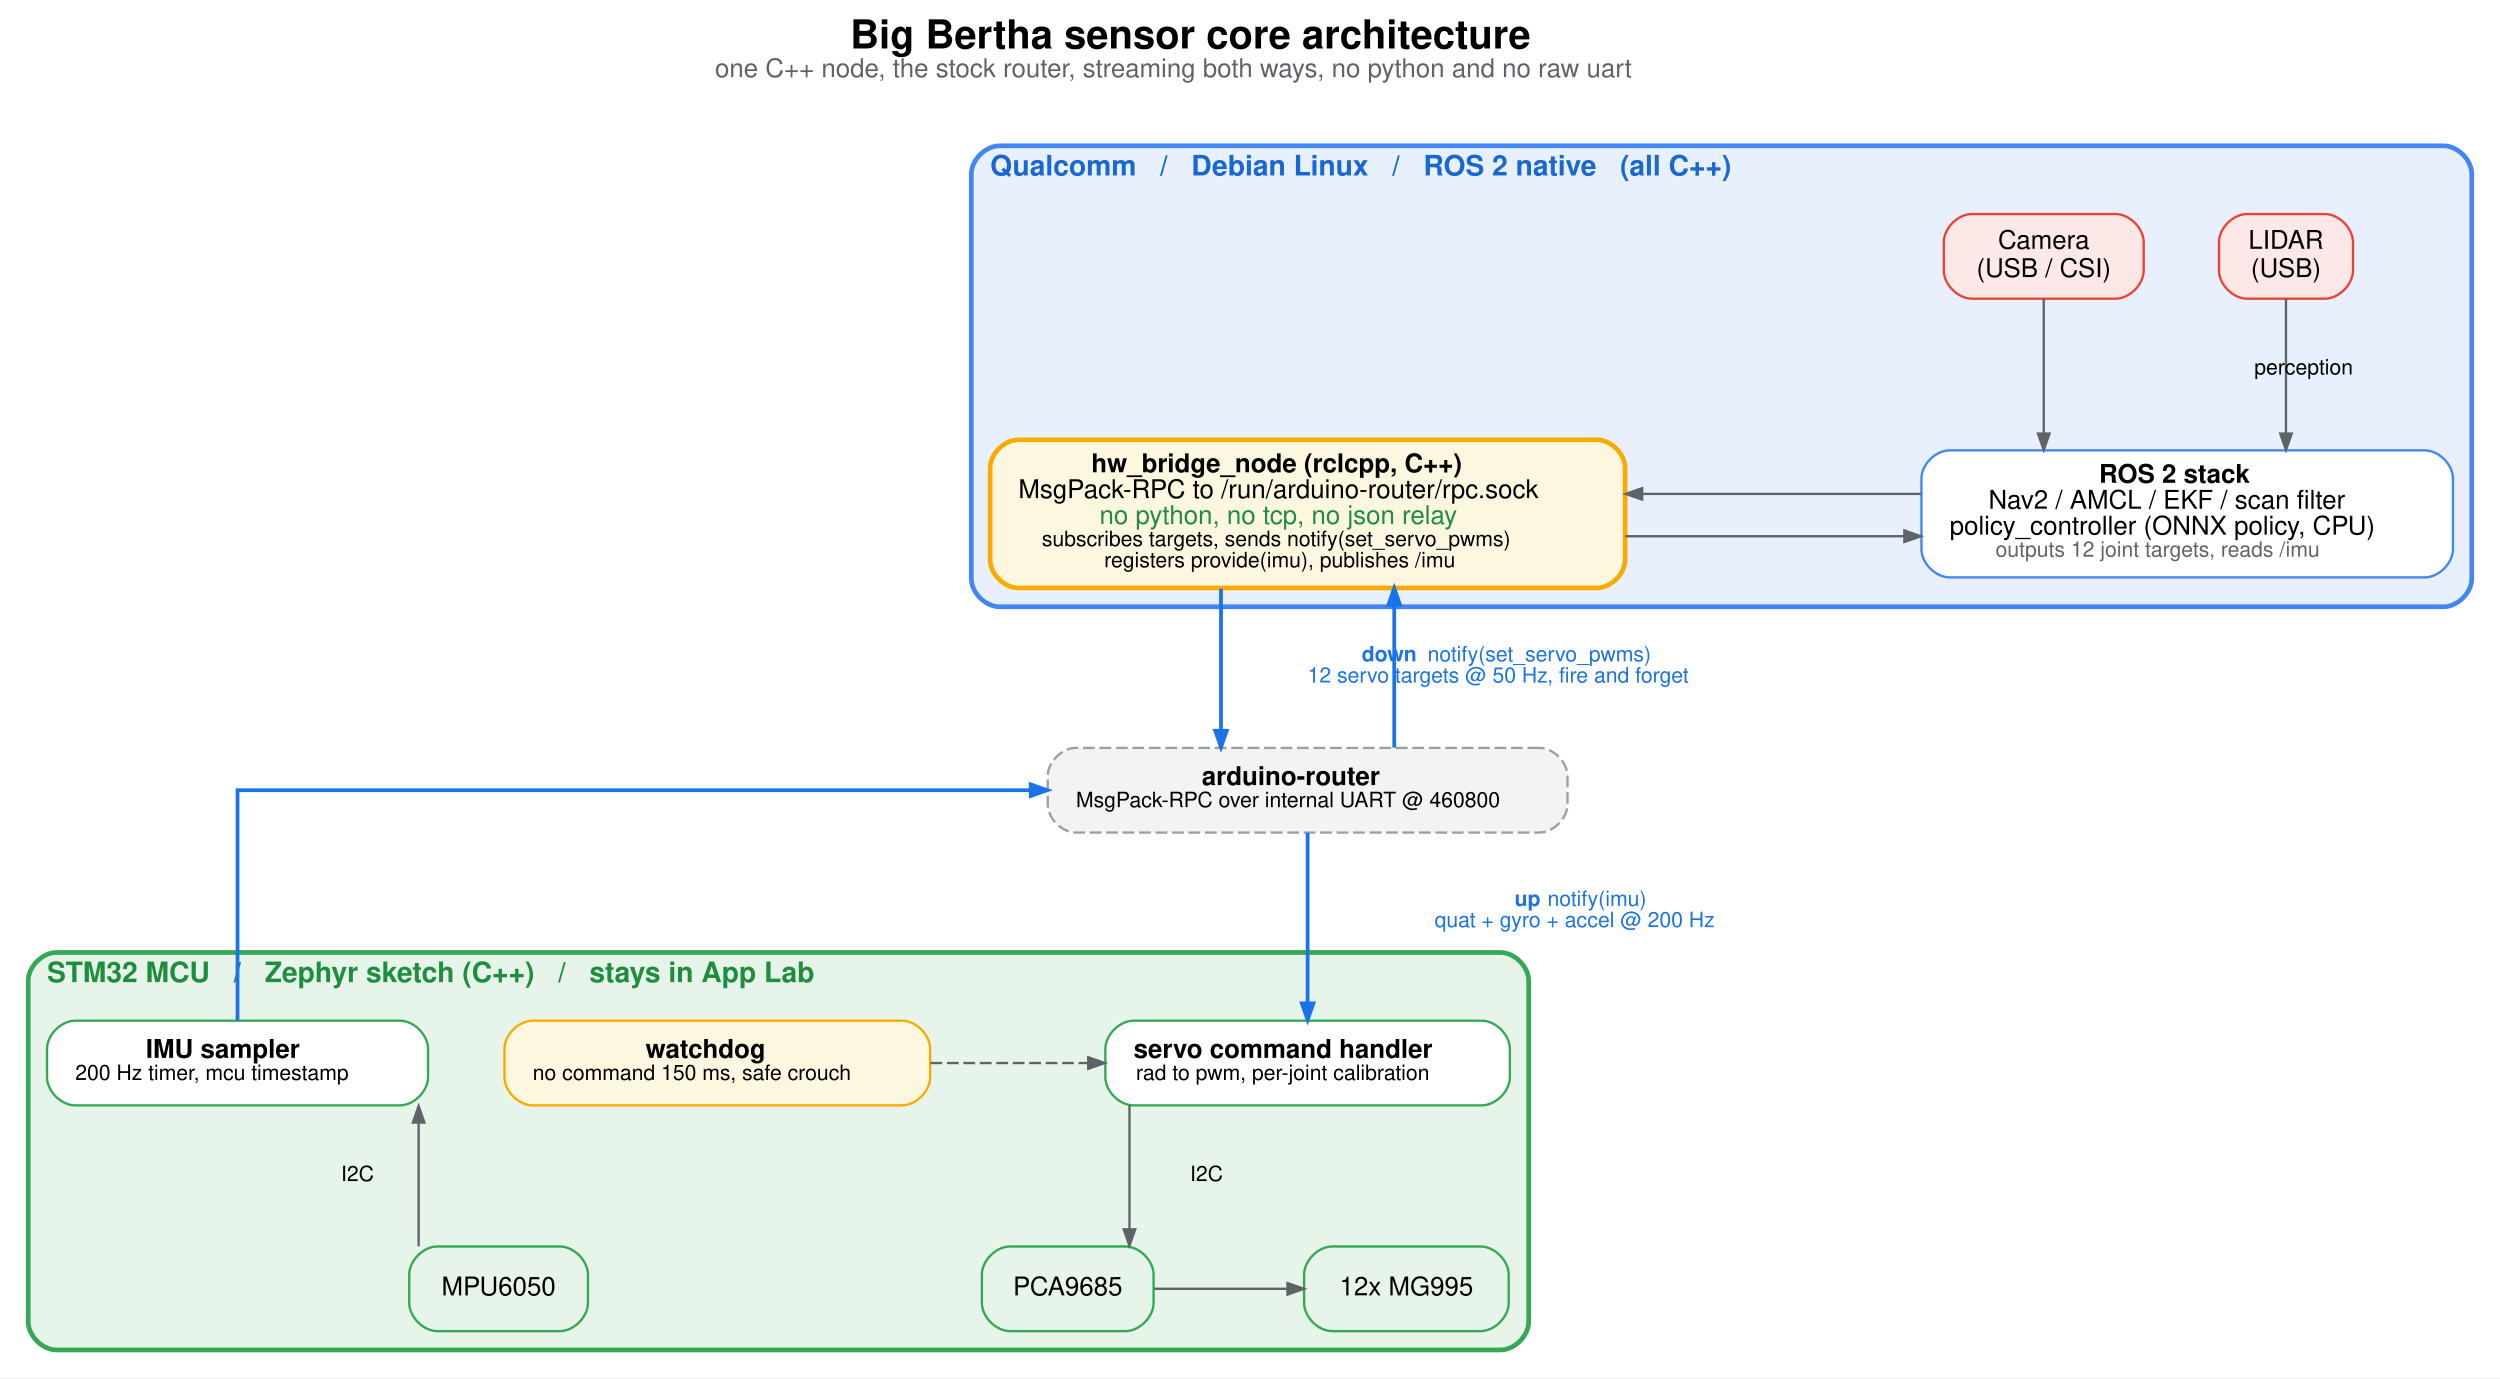
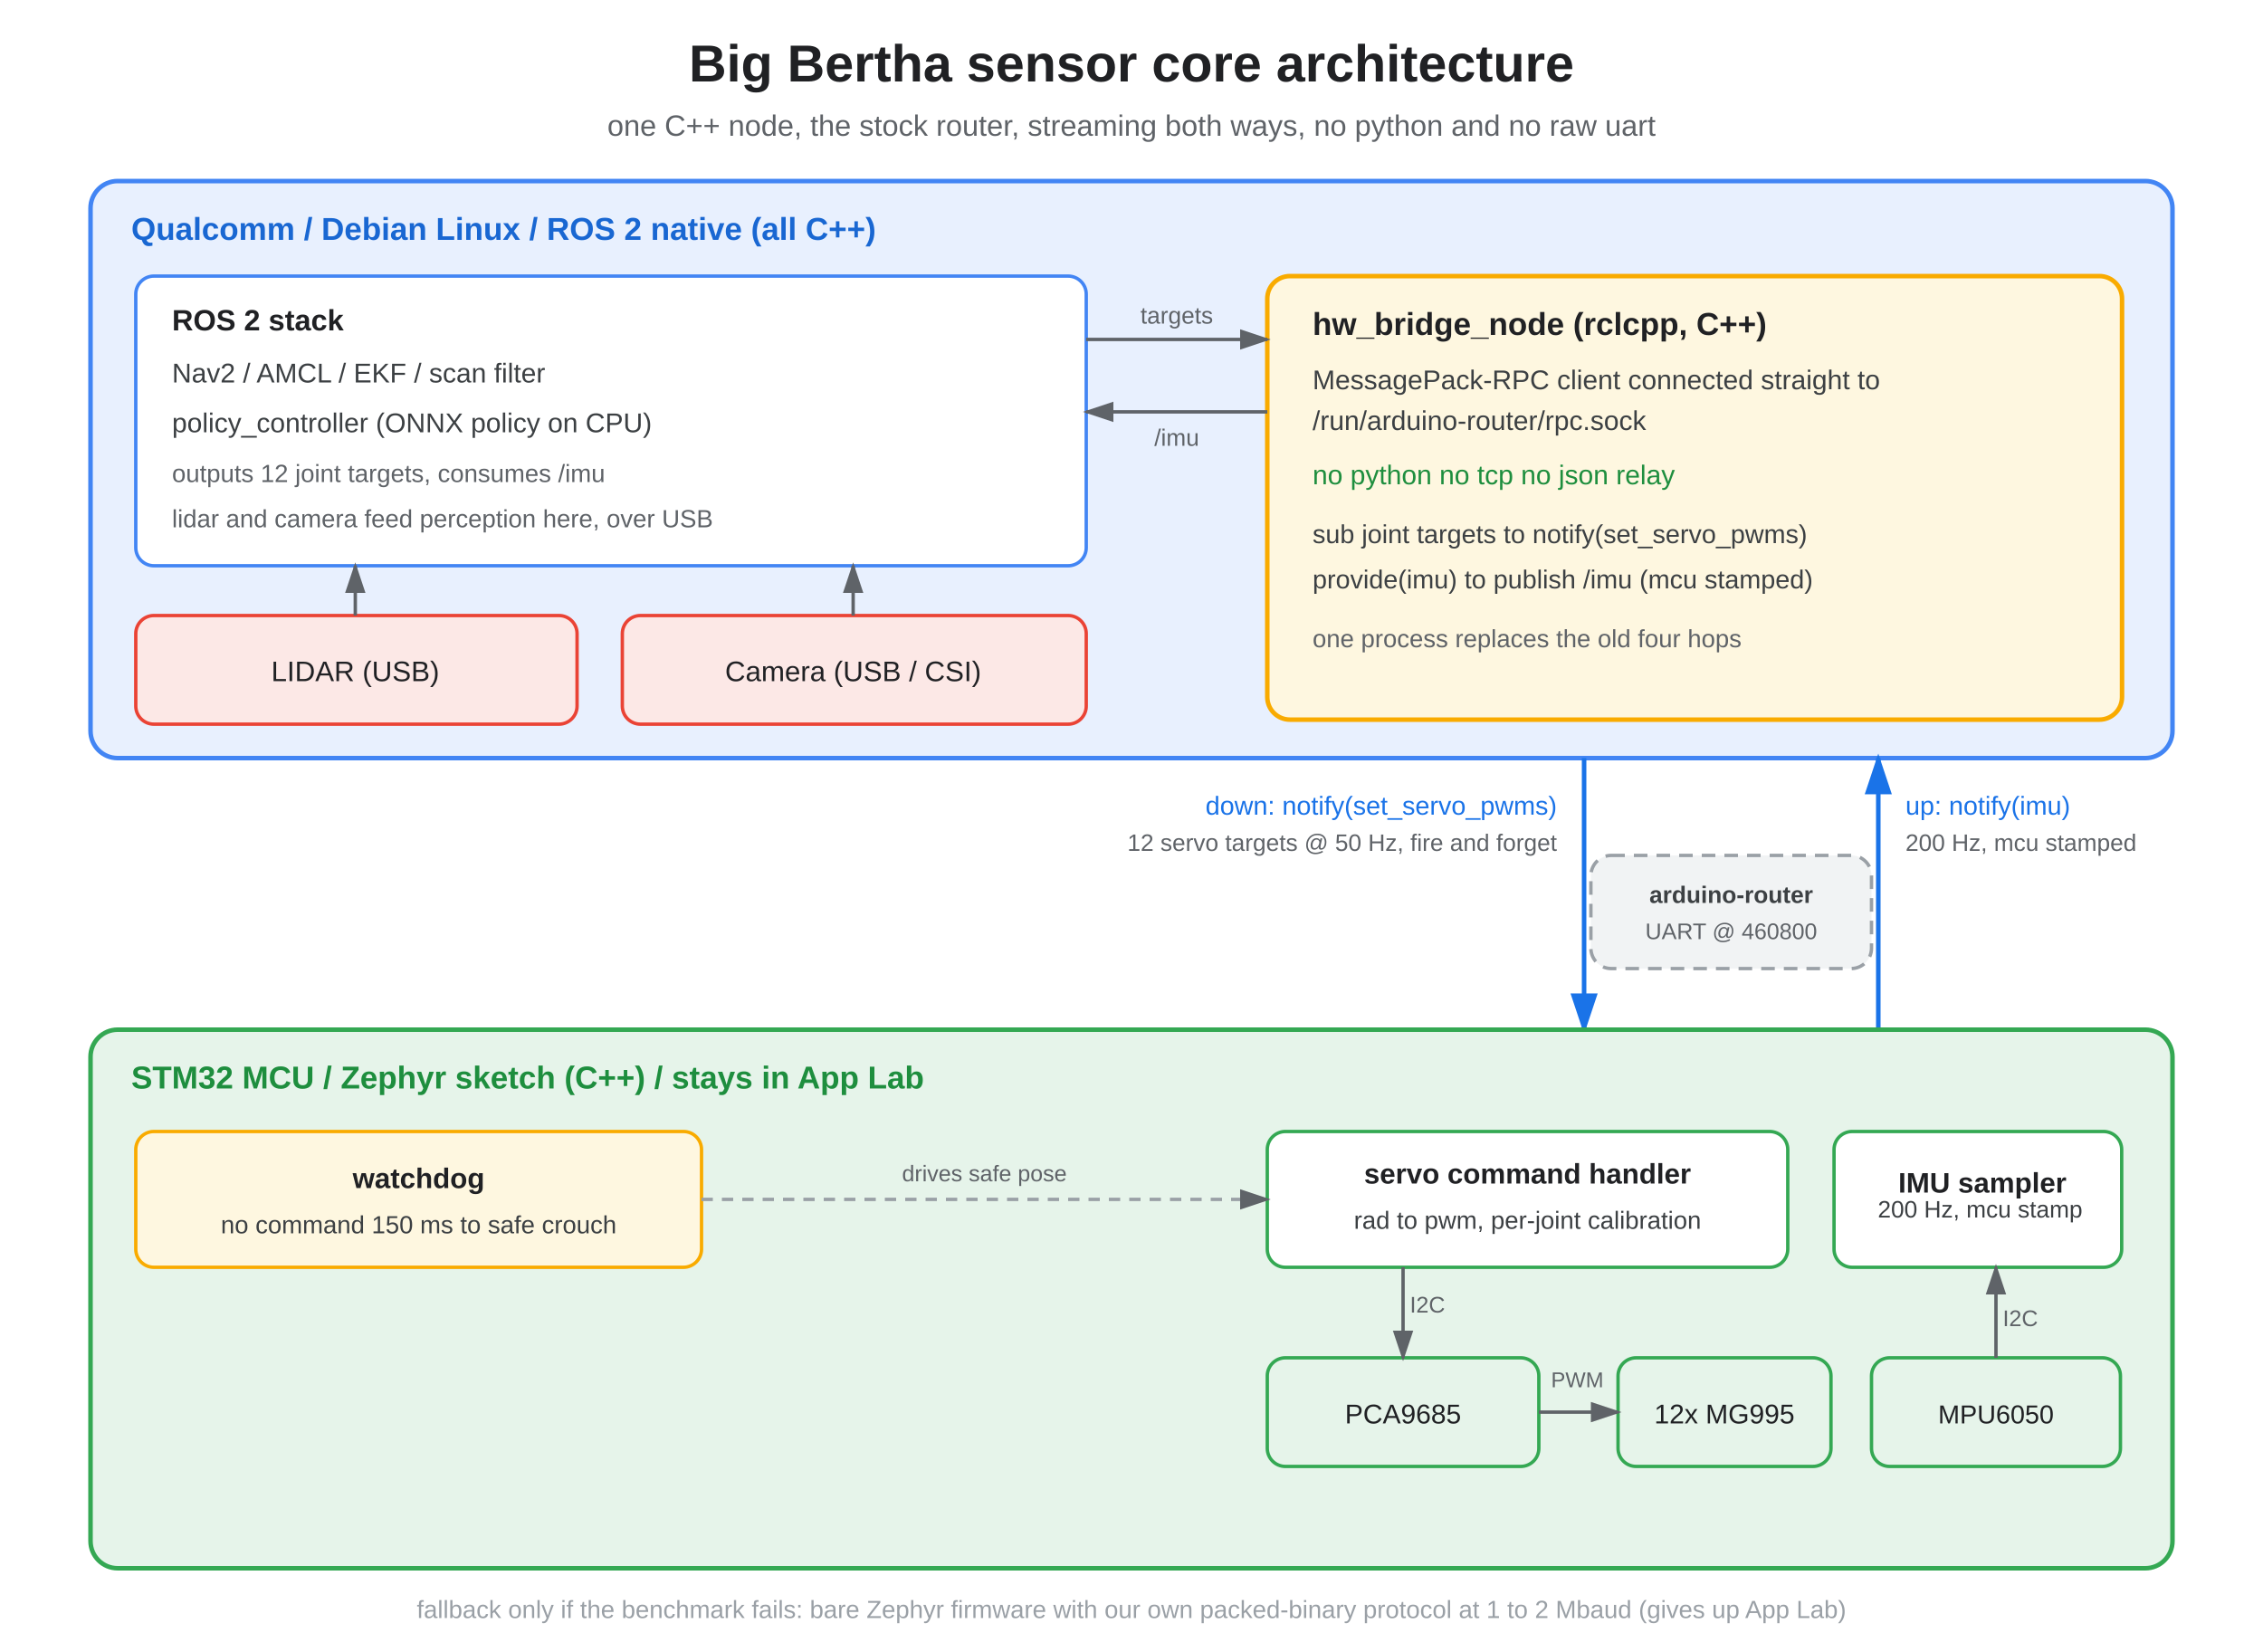
- <svg xmlns="http://www.w3.org/2000/svg" width="1063pt" height="586pt" viewBox="0.00 0.00 1063.00 586.00">
-   <g id="graph0" class="graph" transform="scale(1 1) rotate(0) translate(4 582)">
-     <polygon fill="white" stroke="transparent" points="-4,4 -4,-582 1059,-582 1059,4 -4,4" />
-     <text text-anchor="start" x="357.5" y="-561.4" font-family="Helvetica,sans-Serif" font-weight="bold" font-size="17.00">Big Bertha sensor core architecture</text>
-     <text text-anchor="start" x="300" y="-549.2" font-family="Helvetica,sans-Serif" font-size="11.00" fill="#5f6368">one C++ node, the stock router, streaming both ways, no python and no raw uart</text>
-     <text text-anchor="start" x="525" y="-535.8" font-family="Helvetica,sans-Serif" font-size="14.00"> </text>
-     <g id="clust1" class="cluster">
-       <path fill="#e8f0fe" stroke="#4285f4" stroke-width="2" d="M421,-324C421,-324 1035,-324 1035,-324 1041,-324 1047,-330 1047,-336 1047,-336 1047,-508 1047,-508 1047,-514 1041,-520 1035,-520 1035,-520 421,-520 421,-520 415,-520 409,-514 409,-508 409,-508 409,-336 409,-336 409,-330 415,-324 421,-324" />
-       <text text-anchor="start" x="417" y="-507.4" font-family="Helvetica,sans-Serif" font-weight="bold" font-size="12.00" fill="#1967d2">Qualcomm   /   Debian Linux   /   ROS 2 native   (all C++)</text>
-     </g>
-     <g id="clust3" class="cluster">
-       <path fill="#e6f4ea" stroke="#34a853" stroke-width="2" d="M20,-8C20,-8 634,-8 634,-8 640,-8 646,-14 646,-20 646,-20 646,-165 646,-165 646,-171 640,-177 634,-177 634,-177 20,-177 20,-177 14,-177 8,-171 8,-165 8,-165 8,-20 8,-20 8,-14 14,-8 20,-8" />
-       <text text-anchor="start" x="16" y="-164.4" font-family="Helvetica,sans-Serif" font-weight="bold" font-size="12.00" fill="#1e8e3e">STM32 MCU   /   Zephyr sketch (C++)   /   stays in App Lab</text>
-     </g>
-     <g id="node1" class="node">
-       <path fill="#fce8e6" stroke="#ea4335" d="M984.5,-491C984.5,-491 951.5,-491 951.5,-491 945.5,-491 939.5,-485 939.5,-479 939.5,-479 939.5,-467 939.5,-467 939.5,-461 945.5,-455 951.5,-455 951.5,-455 984.5,-455 984.5,-455 990.5,-455 996.5,-461 996.5,-467 996.5,-467 996.5,-479 996.5,-479 996.5,-485 990.5,-491 984.5,-491" />
-       <text text-anchor="middle" x="968" y="-476.2" font-family="Helvetica,sans-Serif" font-size="11.00">LIDAR</text>
-       <text text-anchor="middle" x="968" y="-464.2" font-family="Helvetica,sans-Serif" font-size="11.00">(USB)</text>
-     </g>
-     <g id="node3" class="node">
-       <path fill="white" stroke="#4285f4" d="M1027,-390.5C1027,-390.5 825,-390.5 825,-390.5 819,-390.5 813,-384.5 813,-378.5 813,-378.5 813,-348.5 813,-348.5 813,-342.5 819,-336.5 825,-336.5 825,-336.5 1027,-336.5 1027,-336.5 1033,-336.5 1039,-342.5 1039,-348.5 1039,-348.5 1039,-378.5 1039,-378.5 1039,-384.5 1033,-390.5 1027,-390.5" />
-       <text text-anchor="start" x="888.5" y="-376.7" font-family="Helvetica,sans-Serif" font-weight="bold" font-size="11.00">ROS 2 stack</text>
-       <text text-anchor="start" x="841.5" y="-365.7" font-family="Helvetica,sans-Serif" font-size="11.00">Nav2 / AMCL / EKF / scan filter</text>
-       <text text-anchor="start" x="825" y="-354.7" font-family="Helvetica,sans-Serif" font-size="11.00">policy_controller (ONNX policy, CPU)</text>
-       <text text-anchor="start" x="844.5" y="-345.3" font-family="Helvetica,sans-Serif" font-size="9.00" fill="#5f6368">outputs 12 joint targets, reads /imu</text>
-     </g>
-     <g id="edge1" class="edge">
-       <path fill="none" stroke="#5f6368" d="M968,-454.92C968,-454.92 968,-397.64 968,-397.64" />
-       <polygon fill="#5f6368" stroke="#5f6368" points="970.45,-397.64 968,-390.64 965.55,-397.64 970.45,-397.64" />
-       <text text-anchor="middle" x="975.5" y="-422.8" font-family="Helvetica,sans-Serif" font-size="9.00">perception</text>
-     </g>
-     <g id="node2" class="node">
-       <path fill="#fce8e6" stroke="#ea4335" d="M895.5,-491C895.5,-491 834.5,-491 834.5,-491 828.5,-491 822.5,-485 822.5,-479 822.5,-479 822.5,-467 822.5,-467 822.5,-461 828.5,-455 834.5,-455 834.5,-455 895.5,-455 895.5,-455 901.5,-455 907.5,-461 907.5,-467 907.5,-467 907.5,-479 907.5,-479 907.5,-485 901.5,-491 895.5,-491" />
-       <text text-anchor="middle" x="865" y="-476.2" font-family="Helvetica,sans-Serif" font-size="11.00">Camera</text>
-       <text text-anchor="middle" x="865" y="-464.2" font-family="Helvetica,sans-Serif" font-size="11.00">(USB / CSI)</text>
-     </g>
-     <g id="edge2" class="edge">
-       <path fill="none" stroke="#5f6368" d="M865,-454.92C865,-454.92 865,-397.64 865,-397.64" />
-       <polygon fill="#5f6368" stroke="#5f6368" points="867.45,-397.64 865,-390.64 862.55,-397.64 867.45,-397.64" />
-     </g>
-     <g id="node4" class="node">
-       <path fill="#fef7e0" stroke="#f9ab00" stroke-width="2" d="M675,-395C675,-395 429,-395 429,-395 423,-395 417,-389 417,-383 417,-383 417,-344 417,-344 417,-338 423,-332 429,-332 429,-332 675,-332 675,-332 681,-332 687,-338 687,-344 687,-344 687,-383 687,-383 687,-389 681,-395 675,-395" />
-       <text text-anchor="start" x="460" y="-381.2" font-family="Helvetica,sans-Serif" font-weight="bold" font-size="11.00">hw_bridge_node (rclcpp, C++)</text>
-       <text text-anchor="start" x="429" y="-370.2" font-family="Helvetica,sans-Serif" font-size="11.00">MsgPack-RPC to /run/arduino-router/rpc.sock</text>
-       <text text-anchor="start" x="463.5" y="-359.2" font-family="Helvetica,sans-Serif" font-size="11.00" fill="#1e8e3e">no python, no tcp, no json relay</text>
-       <text text-anchor="start" x="439" y="-349.8" font-family="Helvetica,sans-Serif" font-size="9.00">subscribes targets, sends notify(set_servo_pwms)</text>
-       <text text-anchor="start" x="465.5" y="-340.8" font-family="Helvetica,sans-Serif" font-size="9.00">registers provide(imu), publishes /imu</text>
-     </g>
-     <g id="edge3" class="edge">
-       <path fill="none" stroke="#5f6368" d="M812.77,-372C812.77,-372 694.24,-372 694.24,-372" />
-       <polygon fill="#5f6368" stroke="#5f6368" points="694.24,-369.55 687.24,-372 694.24,-374.45 694.24,-369.55" />
-     </g>
-     <g id="edge4" class="edge">
-       <path fill="none" stroke="#5f6368" d="M687.02,-354C687.02,-354 805.74,-354 805.74,-354" />
-       <polygon fill="#5f6368" stroke="#5f6368" points="805.74,-356.45 812.74,-354 805.74,-351.55 805.74,-356.45" />
-     </g>
-     <g id="node5" class="node">
-       <path fill="#f1f3f4" stroke="#9aa0a6" stroke-dasharray="5,2" d="M650.5,-264C650.5,-264 453.5,-264 453.5,-264 447.5,-264 441.5,-258 441.5,-252 441.5,-252 441.5,-240 441.5,-240 441.5,-234 447.5,-228 453.5,-228 453.5,-228 650.5,-228 650.5,-228 656.5,-228 662.5,-234 662.5,-240 662.5,-240 662.5,-252 662.5,-252 662.5,-258 656.5,-264 650.5,-264" />
-       <text text-anchor="start" x="507" y="-248.2" font-family="Helvetica,sans-Serif" font-weight="bold" font-size="11.00">arduino-router</text>
-       <text text-anchor="start" x="453.5" y="-238.8" font-family="Helvetica,sans-Serif" font-size="9.00">MsgPack-RPC over internal UART @ 460800</text>
-     </g>
-     <g id="edge9" class="edge">
-       <path fill="none" stroke="#1a73e8" stroke-width="1.6" d="M515.17,-331.7C515.17,-331.7 515.17,-271.28 515.17,-271.28" />
-       <polygon fill="#1a73e8" stroke="#1a73e8" stroke-width="1.6" points="517.62,-271.28 515.17,-264.28 512.72,-271.28 517.62,-271.28" />
-       <text text-anchor="start" x="575" y="-300.8" font-family="Helvetica,sans-Serif" font-weight="bold" font-size="9.00" fill="#1a73e8">down</text>
-       <text text-anchor="start" x="603" y="-300.8" font-family="Helvetica,sans-Serif" font-size="9.00" fill="#1a73e8">  notify(set_servo_pwms)</text>
-       <text text-anchor="start" x="552" y="-291.8" font-family="Helvetica,sans-Serif" font-size="9.00" fill="#1a73e8">12 servo targets @ 50 Hz, fire and forget</text>
-     </g>
-     <g id="edge12" class="edge">
-       <path fill="none" stroke="#1a73e8" stroke-width="1.6" d="M588.83,-264.1C588.83,-264.1 588.83,-324.87 588.83,-324.87" />
-       <polygon fill="#1a73e8" stroke="#1a73e8" stroke-width="1.6" points="586.38,-324.87 588.83,-331.87 591.28,-324.87 586.38,-324.87" />
-     </g>
-     <g id="node7" class="node">
-       <path fill="white" stroke="#34a853" d="M626,-148C626,-148 478,-148 478,-148 472,-148 466,-142 466,-136 466,-136 466,-124 466,-124 466,-118 472,-112 478,-112 478,-112 626,-112 626,-112 632,-112 638,-118 638,-124 638,-124 638,-136 638,-136 638,-142 632,-148 626,-148" />
-       <text text-anchor="start" x="478" y="-132.2" font-family="Helvetica,sans-Serif" font-weight="bold" font-size="11.00">servo command handler</text>
-       <text text-anchor="start" x="479" y="-122.8" font-family="Helvetica,sans-Serif" font-size="9.00">rad to pwm, per-joint calibration</text>
-     </g>
-     <g id="edge10" class="edge">
-       <path fill="none" stroke="#1a73e8" stroke-width="1.6" d="M552,-227.88C552,-227.88 552,-155.38 552,-155.38" />
-       <polygon fill="#1a73e8" stroke="#1a73e8" stroke-width="1.6" points="554.45,-155.38 552,-148.38 549.55,-155.38 554.45,-155.38" />
-     </g>
-     <g id="node6" class="node">
-       <path fill="#fef7e0" stroke="#f9ab00" d="M379.5,-148C379.5,-148 222.5,-148 222.5,-148 216.5,-148 210.5,-142 210.5,-136 210.5,-136 210.5,-124 210.5,-124 210.5,-118 216.5,-112 222.5,-112 222.5,-112 379.5,-112 379.5,-112 385.5,-112 391.5,-118 391.5,-124 391.5,-124 391.5,-136 391.5,-136 391.5,-142 385.5,-148 379.5,-148" />
-       <text text-anchor="start" x="270.5" y="-132.2" font-family="Helvetica,sans-Serif" font-weight="bold" font-size="11.00">watchdog</text>
-       <text text-anchor="start" x="222.5" y="-122.8" font-family="Helvetica,sans-Serif" font-size="9.00">no command 150 ms, safe crouch</text>
-     </g>
-     <g id="edge5" class="edge">
-       <path fill="none" stroke="#5f6368" stroke-dasharray="5,2" d="M391.62,-130C391.62,-130 458.71,-130 458.71,-130" />
-       <polygon fill="#5f6368" stroke="#5f6368" points="458.71,-132.45 465.71,-130 458.71,-127.55 458.71,-132.45" />
-     </g>
-     <g id="node9" class="node">
-       <path fill="#e6f4ea" stroke="#34a853" d="M474.5,-52C474.5,-52 425.5,-52 425.5,-52 419.5,-52 413.5,-46 413.5,-40 413.5,-40 413.5,-28 413.5,-28 413.5,-22 419.5,-16 425.5,-16 425.5,-16 474.5,-16 474.5,-16 480.5,-16 486.5,-22 486.5,-28 486.5,-28 486.5,-40 486.5,-40 486.5,-46 480.5,-52 474.5,-52" />
-       <text text-anchor="middle" x="450" y="-31.2" font-family="Helvetica,sans-Serif" font-size="11.00">PCA9685</text>
-     </g>
-     <g id="edge6" class="edge">
-       <path fill="none" stroke="#5f6368" d="M476.25,-111.94C476.25,-111.94 476.25,-59.3 476.25,-59.3" />
-       <polygon fill="#5f6368" stroke="#5f6368" points="478.7,-59.3 476.25,-52.3 473.8,-59.3 478.7,-59.3" />
-       <text text-anchor="middle" x="509" y="-79.8" font-family="Helvetica,sans-Serif" font-size="9.00">I2C</text>
-     </g>
-     <g id="node8" class="node">
-       <path fill="white" stroke="#34a853" d="M166,-148C166,-148 28,-148 28,-148 22,-148 16,-142 16,-136 16,-136 16,-124 16,-124 16,-118 22,-112 28,-112 28,-112 166,-112 166,-112 172,-112 178,-118 178,-124 178,-124 178,-136 178,-136 178,-142 172,-148 166,-148" />
-       <text text-anchor="start" x="58" y="-132.2" font-family="Helvetica,sans-Serif" font-weight="bold" font-size="11.00">IMU sampler</text>
-       <text text-anchor="start" x="28" y="-122.8" font-family="Helvetica,sans-Serif" font-size="9.00">200 Hz timer, mcu timestamp</text>
-     </g>
-     <g id="edge11" class="edge">
-       <path fill="none" stroke="#1a73e8" stroke-width="1.6" d="M97,-148.12C97,-180.75 97,-246 97,-246 97,-246 434.28,-246 434.28,-246" />
-       <polygon fill="#1a73e8" stroke="#1a73e8" stroke-width="1.6" points="434.28,-248.45 441.28,-246 434.28,-243.55 434.28,-248.45" />
-       <text text-anchor="start" x="640" y="-196.8" font-family="Helvetica,sans-Serif" font-weight="bold" font-size="9.00" fill="#1a73e8">up</text>
-       <text text-anchor="start" x="654" y="-196.8" font-family="Helvetica,sans-Serif" font-size="9.00" fill="#1a73e8">  notify(imu)</text>
-       <text text-anchor="start" x="606" y="-187.8" font-family="Helvetica,sans-Serif" font-size="9.00" fill="#1a73e8">quat + gyro + accel @ 200 Hz</text>
-     </g>
-     <g id="node10" class="node">
-       <path fill="#e6f4ea" stroke="#34a853" d="M625.5,-52C625.5,-52 562.5,-52 562.5,-52 556.5,-52 550.5,-46 550.5,-40 550.5,-40 550.5,-28 550.5,-28 550.5,-22 556.5,-16 562.5,-16 562.5,-16 625.5,-16 625.5,-16 631.5,-16 637.5,-22 637.5,-28 637.5,-28 637.5,-40 637.5,-40 637.5,-46 631.5,-52 625.5,-52" />
-       <text text-anchor="middle" x="594" y="-31.2" font-family="Helvetica,sans-Serif" font-size="11.00">12x MG995</text>
-     </g>
-     <g id="edge7" class="edge">
-       <path fill="none" stroke="#5f6368" d="M486.71,-34C486.71,-34 543.44,-34 543.44,-34" />
-       <polygon fill="#5f6368" stroke="#5f6368" points="543.44,-36.45 550.44,-34 543.44,-31.55 543.44,-36.45" />
-     </g>
-     <g id="node11" class="node">
-       <path fill="#e6f4ea" stroke="#34a853" d="M234,-52C234,-52 182,-52 182,-52 176,-52 170,-46 170,-40 170,-40 170,-28 170,-28 170,-22 176,-16 182,-16 182,-16 234,-16 234,-16 240,-16 246,-22 246,-28 246,-28 246,-40 246,-40 246,-46 240,-52 234,-52" />
-       <text text-anchor="middle" x="208" y="-31.2" font-family="Helvetica,sans-Serif" font-size="11.00">MPU6050</text>
-     </g>
-     <g id="edge8" class="edge">
-       <path fill="none" stroke="#5f6368" d="M174,-52.06C174,-52.06 174,-104.7 174,-104.7" />
-       <polygon fill="#5f6368" stroke="#5f6368" points="171.55,-104.7 174,-111.7 176.45,-104.7 171.55,-104.7" />
-       <text text-anchor="middle" x="148" y="-79.8" font-family="Helvetica,sans-Serif" font-size="9.00">I2C</text>
-     </g>
-   </g>
+ <svg xmlns="http://www.w3.org/2000/svg" viewBox="-300 -352.95 1000 730" width="1000px" height="730px">
+   <defs>
+     <marker id="ag" markerWidth="10" markerHeight="10" refX="8" refY="3" orient="auto" markerUnits="strokeWidth">
+       <path d="M0,0 L0,6 L9,3 z" fill="#5f6368" />
+     </marker>
+     <marker id="ab" markerWidth="10" markerHeight="10" refX="8" refY="3" orient="auto" markerUnits="strokeWidth">
+       <path d="M0,0 L0,6 L9,3 z" fill="#1a73e8" />
+     </marker>
+   </defs>
+   <rect x="-300" y="-352.95" width="1000" height="730" fill="#ffffff" style="stroke-width: 1;" />
+   <text x="200" y="-316.95" text-anchor="middle" font-size="23" font-weight="700" fill="#202124" style="white-space: pre; font-family: &quot;Helvetica Neue&quot;, Arial, sans-serif; perspective-origin: 347.781px 20.5px; stroke-width: 1; font-size: 23px;">Big Bertha sensor core architecture</text>
+   <text x="200" y="-292.95" text-anchor="middle" font-size="13" fill="#5f6368" style="white-space: pre; font-family: &quot;Helvetica Neue&quot;, Arial, sans-serif; perspective-origin: 365.797px 31.5px; stroke-width: 1; font-size: 13px;">one C++ node, the stock router, streaming both ways, no python and no raw uart</text>
+   <rect x="-260" y="-272.95" width="920" height="255" rx="12" fill="#E8F0FE" stroke="#4285F4" stroke-width="2" style="stroke-width: 2;" />
+   <text x="-242" y="-246.95" font-size="14" font-weight="700" fill="#1967D2" style="white-space: pre; font-family: &quot;Helvetica Neue&quot;, Arial, sans-serif; perspective-origin: 212.984px 54.5px; stroke-width: 1; font-size: 14px;">Qualcomm   /   Debian Linux   /   ROS 2 native   (all C++)</text>
+   <rect x="-240" y="-230.95" width="420" height="128" rx="8" fill="#ffffff" stroke="#4285F4" stroke-width="1.5" style="stroke-width: 1.5;" />
+   <text x="-224" y="-206.95" font-size="13" font-weight="700" fill="#202124" style="white-space: pre; font-family: &quot;Helvetica Neue&quot;, Arial, sans-serif; perspective-origin: 75.938px 74.5px; stroke-width: 1; font-size: 13px;">ROS 2 stack</text>
+   <text x="-224" y="-183.95" font-size="12" fill="#3c4043" style="white-space: pre; font-family: &quot;Helvetica Neue&quot;, Arial, sans-serif; perspective-origin: 140.469px 86px; stroke-width: 1; font-size: 12px;">Nav2   /   AMCL   /   EKF   /   scan filter</text>
+   <text x="-224" y="-161.95" font-size="12" fill="#3c4043" style="white-space: pre; font-family: &quot;Helvetica Neue&quot;, Arial, sans-serif; perspective-origin: 147.375px 97px; stroke-width: 1; font-size: 12px;">policy_controller   (ONNX policy on CPU)</text>
+   <text x="-224" y="-139.95" font-size="11" fill="#5f6368" style="white-space: pre; font-family: &quot;Helvetica Neue&quot;, Arial, sans-serif; perspective-origin: 133.688px 107.5px; stroke-width: 1; font-size: 11px;">outputs 12 joint targets, consumes /imu</text>
+   <text x="-224" y="-119.95" font-size="11" fill="#5f6368" style="white-space: pre; font-family: &quot;Helvetica Neue&quot;, Arial, sans-serif; perspective-origin: 157.531px 117.5px; stroke-width: 1; font-size: 11px;">lidar and camera feed perception here, over USB</text>
+   <rect x="-240" y="-80.952" width="195" height="48" rx="8" fill="#FCE8E6" stroke="#EA4335" stroke-width="1.5" style="stroke-width: 1.5;" />
+   <text x="-143" y="-51.952" text-anchor="middle" font-size="12.5" fill="#202124" style="white-space: pre; font-family: &quot;Helvetica Neue&quot;, Arial, sans-serif; perspective-origin: 97.938px 152px; stroke-width: 1; font-size: 12.5px;">LIDAR  (USB)</text>
+   <rect x="-25" y="-80.952" width="205" height="48" rx="8" fill="#FCE8E6" stroke="#EA4335" stroke-width="1.5" style="stroke-width: 1.5;" />
+   <text x="77" y="-51.952" text-anchor="middle" font-size="12.5" fill="#202124" style="white-space: pre; font-family: &quot;Helvetica Neue&quot;, Arial, sans-serif; perspective-origin: 217.672px 152px; stroke-width: 1; font-size: 12.5px;">Camera  (USB / CSI)</text>
+   <line x1="-143" y1="-80.952" x2="-143" y2="-102.95" stroke="#5f6368" stroke-width="1.5" marker-end="url(#ag)" style="stroke-width: 1.5;" />
+   <line x1="77" y1="-80.952" x2="77" y2="-102.95" stroke="#5f6368" stroke-width="1.5" marker-end="url(#ag)" style="stroke-width: 1.5;" />
+   <rect x="260" y="-230.95" width="377.71" height="196" rx="10" fill="#FEF7E0" stroke="#F9AB00" stroke-width="2" style="stroke-width: 2;" />
+   <text x="280" y="-204.95" font-size="14" font-weight="700" fill="#202124" style="white-space: pre; font-family: &quot;Helvetica Neue&quot;, Arial, sans-serif; perspective-origin: 394.234px 75.5px; stroke-width: 1; font-size: 14px;">hw_bridge_node   (rclcpp, C++)</text>
+   <text x="280" y="-180.95" font-size="12" fill="#3c4043" style="white-space: pre; font-family: &quot;Helvetica Neue&quot;, Arial, sans-serif; perspective-origin: 415.391px 87.5px; stroke-width: 1; font-size: 12px;">MessagePack-RPC client connected straight to</text>
+   <text x="280" y="-162.95" font-size="12" fill="#3c4043" style="white-space: pre; font-family: &quot;Helvetica Neue&quot;, Arial, sans-serif; perspective-origin: 363.703px 96.5px; stroke-width: 1; font-size: 12px;">/run/arduino-router/rpc.sock</text>
+   <text x="280" y="-138.95" font-size="12" fill="#1e8e3e" style="white-space: pre; font-family: &quot;Helvetica Neue&quot;, Arial, sans-serif; perspective-origin: 380.062px 108.5px; stroke-width: 1; font-size: 12px;">no python    no tcp    no json relay</text>
+   <text x="280" y="-112.95" font-size="11.5" fill="#3c4043" style="white-space: pre; font-family: &quot;Helvetica Neue&quot;, Arial, sans-serif; perspective-origin: 408.891px 121px; stroke-width: 1; font-size: 11.5px;">sub joint targets    to    notify(set_servo_pwms)</text>
+   <text x="280" y="-92.952" font-size="11.5" fill="#3c4043" style="white-space: pre; font-family: &quot;Helvetica Neue&quot;, Arial, sans-serif; perspective-origin: 413.344px 131px; stroke-width: 1; font-size: 11.5px;">provide(imu)    to    publish /imu   (mcu stamped)</text>
+   <text x="280" y="-66.952" font-size="11" fill="#5f6368" style="white-space: pre; font-family: &quot;Helvetica Neue&quot;, Arial, sans-serif; perspective-origin: 384.781px 144px; stroke-width: 1; font-size: 11px;">one process replaces the old four hops</text>
+   <line x1="180" y1="-202.95" x2="260" y2="-202.95" stroke="#5f6368" stroke-width="1.5" marker-end="url(#ag)" style="stroke-width: 1.5;" />
+   <text x="220" y="-209.95" text-anchor="middle" font-size="10.5" fill="#5f6368" style="white-space: pre; font-family: &quot;Helvetica Neue&quot;, Arial, sans-serif; perspective-origin: 268.016px 72.5px; stroke-width: 1; font-size: 10.5px;">targets</text>
+   <line x1="260" y1="-170.95" x2="180" y2="-170.95" stroke="#5f6368" stroke-width="1.5" marker-end="url(#ag)" style="stroke-width: 1.5;" />
+   <text x="220" y="-155.95" text-anchor="middle" font-size="10.5" fill="#5f6368" style="white-space: pre; font-family: &quot;Helvetica Neue&quot;, Arial, sans-serif; perspective-origin: 264.953px 99.5px; stroke-width: 1; font-size: 10.5px;">/imu</text>
+   <line x1="400" y1="-17.952" x2="400" y2="102.048" stroke="#1a73e8" stroke-width="2" marker-end="url(#ab)" style="stroke-width: 2;" />
+   <line x1="530" y1="102.048" x2="530" y2="-17.952" stroke="#1a73e8" stroke-width="2" marker-end="url(#ab)" style="stroke-width: 2;" />
+   <rect x="403" y="25.048" width="124" height="50" rx="9" fill="#F1F3F4" stroke="#9AA0A6" stroke-width="1.5" stroke-dasharray="6 4" style="stroke-width: 1.5;" />
+   <text x="465" y="46.048" text-anchor="middle" font-size="10.5" font-weight="700" fill="#3c4043" style="white-space: pre; font-family: &quot;Helvetica Neue&quot;, Arial, sans-serif; perspective-origin: 400.578px 200.5px; stroke-width: 1; font-size: 10.5px;">arduino-router</text>
+   <text x="465" y="62.048" text-anchor="middle" font-size="10" fill="#5f6368" style="white-space: pre; font-family: &quot;Helvetica Neue&quot;, Arial, sans-serif; perspective-origin: 401.484px 208.5px; stroke-width: 1; font-size: 10px;">UART @ 460800</text>
+   <text x="388" y="7.048" text-anchor="end" font-size="11.5" fill="#1a73e8" style="white-space: pre; font-family: &quot;Helvetica Neue&quot;, Arial, sans-serif; perspective-origin: 344px 181px; stroke-width: 1; font-size: 11.5px;">down:  notify(set_servo_pwms)</text>
+   <text x="388" y="23.048" text-anchor="end" font-size="10.5" fill="#5f6368" style="white-space: pre; font-family: &quot;Helvetica Neue&quot;, Arial, sans-serif; perspective-origin: 344px 189px; stroke-width: 1; font-size: 10.5px;">12 servo targets @ 50 Hz, fire and forget</text>
+   <text x="542" y="7.048" text-anchor="start" font-size="11.5" fill="#1a73e8" style="white-space: pre; font-family: &quot;Helvetica Neue&quot;, Arial, sans-serif; perspective-origin: 459.031px 181px; stroke-width: 1; font-size: 11.5px;">up:  notify(imu)</text>
+   <text x="542" y="23.048" text-anchor="start" font-size="10.5" fill="#5f6368" style="white-space: pre; font-family: &quot;Helvetica Neue&quot;, Arial, sans-serif; perspective-origin: 472.062px 189px; stroke-width: 1; font-size: 10.5px;">200 Hz, mcu stamped</text>
+   <rect x="-260" y="102.048" width="920" height="238" rx="12" fill="#E6F4EA" stroke="#34A853" stroke-width="2" style="stroke-width: 2;" />
+   <text x="-242" y="128.048" font-size="14" font-weight="700" fill="#1e8e3e" style="white-space: pre; font-family: &quot;Helvetica Neue&quot;, Arial, sans-serif; perspective-origin: 219.719px 242px; stroke-width: 1; font-size: 14px;">STM32 MCU   /   Zephyr sketch (C++)   /   stays in App Lab</text>
+   <rect x="-240" y="147.048" width="250" height="60" rx="8" fill="#FEF7E0" stroke="#F9AB00" stroke-width="1.5" style="stroke-width: 1.5;" />
+   <text x="-115" y="172.048" text-anchor="middle" font-size="12.5" font-weight="700" fill="#202124" style="white-space: pre; font-family: &quot;Helvetica Neue&quot;, Arial, sans-serif; perspective-origin: 107.078px 264px; stroke-width: 1; font-size: 12.5px;">watchdog</text>
+   <text x="-115" y="192.048" text-anchor="middle" font-size="11" fill="#3c4043" style="white-space: pre; font-family: &quot;Helvetica Neue&quot;, Arial, sans-serif; perspective-origin: 137.734px 273.5px; stroke-width: 1; font-size: 11px;">no command 150 ms  to  safe crouch</text>
+   <rect x="260" y="147.048" width="230" height="60" rx="8" fill="#ffffff" stroke="#34A853" stroke-width="1.5" style="stroke-width: 1.5;" />
+   <text x="375" y="170.048" text-anchor="middle" font-size="12.5" font-weight="700" fill="#202124" style="white-space: pre; font-family: &quot;Helvetica Neue&quot;, Arial, sans-serif; perspective-origin: 373.625px 263px; stroke-width: 1; font-size: 12.5px;">servo command handler</text>
+   <text x="375" y="190.048" text-anchor="middle" font-size="11" fill="#3c4043" style="white-space: pre; font-family: &quot;Helvetica Neue&quot;, Arial, sans-serif; perspective-origin: 375.859px 272.5px; stroke-width: 1; font-size: 11px;">rad to pwm, per-joint calibration</text>
+   <rect x="510.446" y="147.048" width="127.108" height="60" rx="8" fill="#ffffff" stroke="#34A853" stroke-width="1.5" style="stroke-width: 1.5;" />
+   <text x="576" y="174.048" text-anchor="middle" font-size="12.5" font-weight="700" fill="#202124" style="white-space: pre; font-family: &quot;Helvetica Neue&quot;, Arial, sans-serif; perspective-origin: 461.078px 263px; stroke-width: 1; font-size: 12.5px;">IMU sampler</text>
+   <text x="575" y="185.048" text-anchor="middle" font-size="10.5" fill="#3c4043" style="white-space: pre; font-family: &quot;Helvetica Neue&quot;, Arial, sans-serif; perspective-origin: 465.109px 272.5px; stroke-width: 1; font-size: 10.5px;">200 Hz, mcu stamp</text>
+   <line x1="10" y1="177.048" x2="260" y2="177.048" stroke="#9AA0A6" stroke-width="1.5" stroke-dasharray="5 4" marker-end="url(#ag)" style="stroke-width: 1.5;" />
+   <text x="135" y="169.048" text-anchor="middle" font-size="10" fill="#5f6368" style="white-space: pre; font-family: &quot;Helvetica Neue&quot;, Arial, sans-serif; perspective-origin: 235.703px 262px; stroke-width: 1; font-size: 10px;">drives safe pose</text>
+   <rect x="260" y="247.048" width="120" height="48" rx="8" fill="#E6F4EA" stroke="#34A853" stroke-width="1.5" style="stroke-width: 1.5;" />
+   <text x="320" y="276.048" text-anchor="middle" font-size="12" fill="#202124" style="white-space: pre; font-family: &quot;Helvetica Neue&quot;, Arial, sans-serif; perspective-origin: 322.844px 316px; stroke-width: 1; font-size: 12px;">PCA9685</text>
+   <rect x="415" y="247.048" width="94.096" height="48" rx="8" fill="#E6F4EA" stroke="#34A853" stroke-width="1.5" style="stroke-width: 1.5;" />
+   <text x="462" y="276.048" text-anchor="middle" font-size="12" fill="#202124" style="white-space: pre; font-family: &quot;Helvetica Neue&quot;, Arial, sans-serif; perspective-origin: 403px 316px; stroke-width: 1; font-size: 12px;">12x MG995</text>
+   <rect x="527" y="247.048" width="110" height="48" rx="8" fill="#E6F4EA" stroke="#34A853" stroke-width="1.5" style="stroke-width: 1.5;" />
+   <text x="582" y="276.048" text-anchor="middle" font-size="11.5" fill="#202124" style="white-space: pre; font-family: &quot;Helvetica Neue&quot;, Arial, sans-serif; perspective-origin: 465.281px 315.5px; stroke-width: 1; font-size: 11.5px;">MPU6050</text>
+   <line x1="320" y1="207.048" x2="320" y2="247.048" stroke="#5f6368" stroke-width="1.5" marker-end="url(#ag)" style="stroke-width: 1.5;" />
+   <text x="323" y="227.048" font-size="10" fill="#5f6368" style="white-space: pre; font-family: &quot;Helvetica Neue&quot;, Arial, sans-serif; perspective-origin: 323.781px 292.5px; stroke-width: 1; font-size: 10px;">I2C</text>
+   <line x1="380" y1="271.048" x2="415" y2="271.048" stroke="#5f6368" stroke-width="1.5" marker-end="url(#ag)" style="stroke-width: 1.5;" />
+   <text x="397" y="260.048" text-anchor="middle" font-size="9.5" fill="#5f6368" style="white-space: pre; font-family: &quot;Helvetica Neue&quot;, Arial, sans-serif; perspective-origin: 354.297px 307.5px; stroke-width: 1; font-size: 9.5px;">PWM</text>
+   <line x1="582" y1="247.048" x2="582" y2="207.048" stroke="#5f6368" stroke-width="1.5" marker-end="url(#ag)" style="stroke-width: 1.5;" />
+   <text x="585" y="233.048" font-size="10" fill="#5f6368" style="white-space: pre; font-family: &quot;Helvetica Neue&quot;, Arial, sans-serif; perspective-origin: 466.281px 292.5px; stroke-width: 1; font-size: 10px;">I2C</text>
+   <text x="200" y="362.048" text-anchor="middle" font-size="11" fill="#9aa0a6" style="white-space: pre; font-family: &quot;Helvetica Neue&quot;, Arial, sans-serif; perspective-origin: 407.891px 358.5px; stroke-width: 1; font-size: 11px;">fallback only if the benchmark fails: bare Zephyr firmware with our own packed-binary protocol at 1 to 2 Mbaud (gives up App Lab)</text>
</svg>
